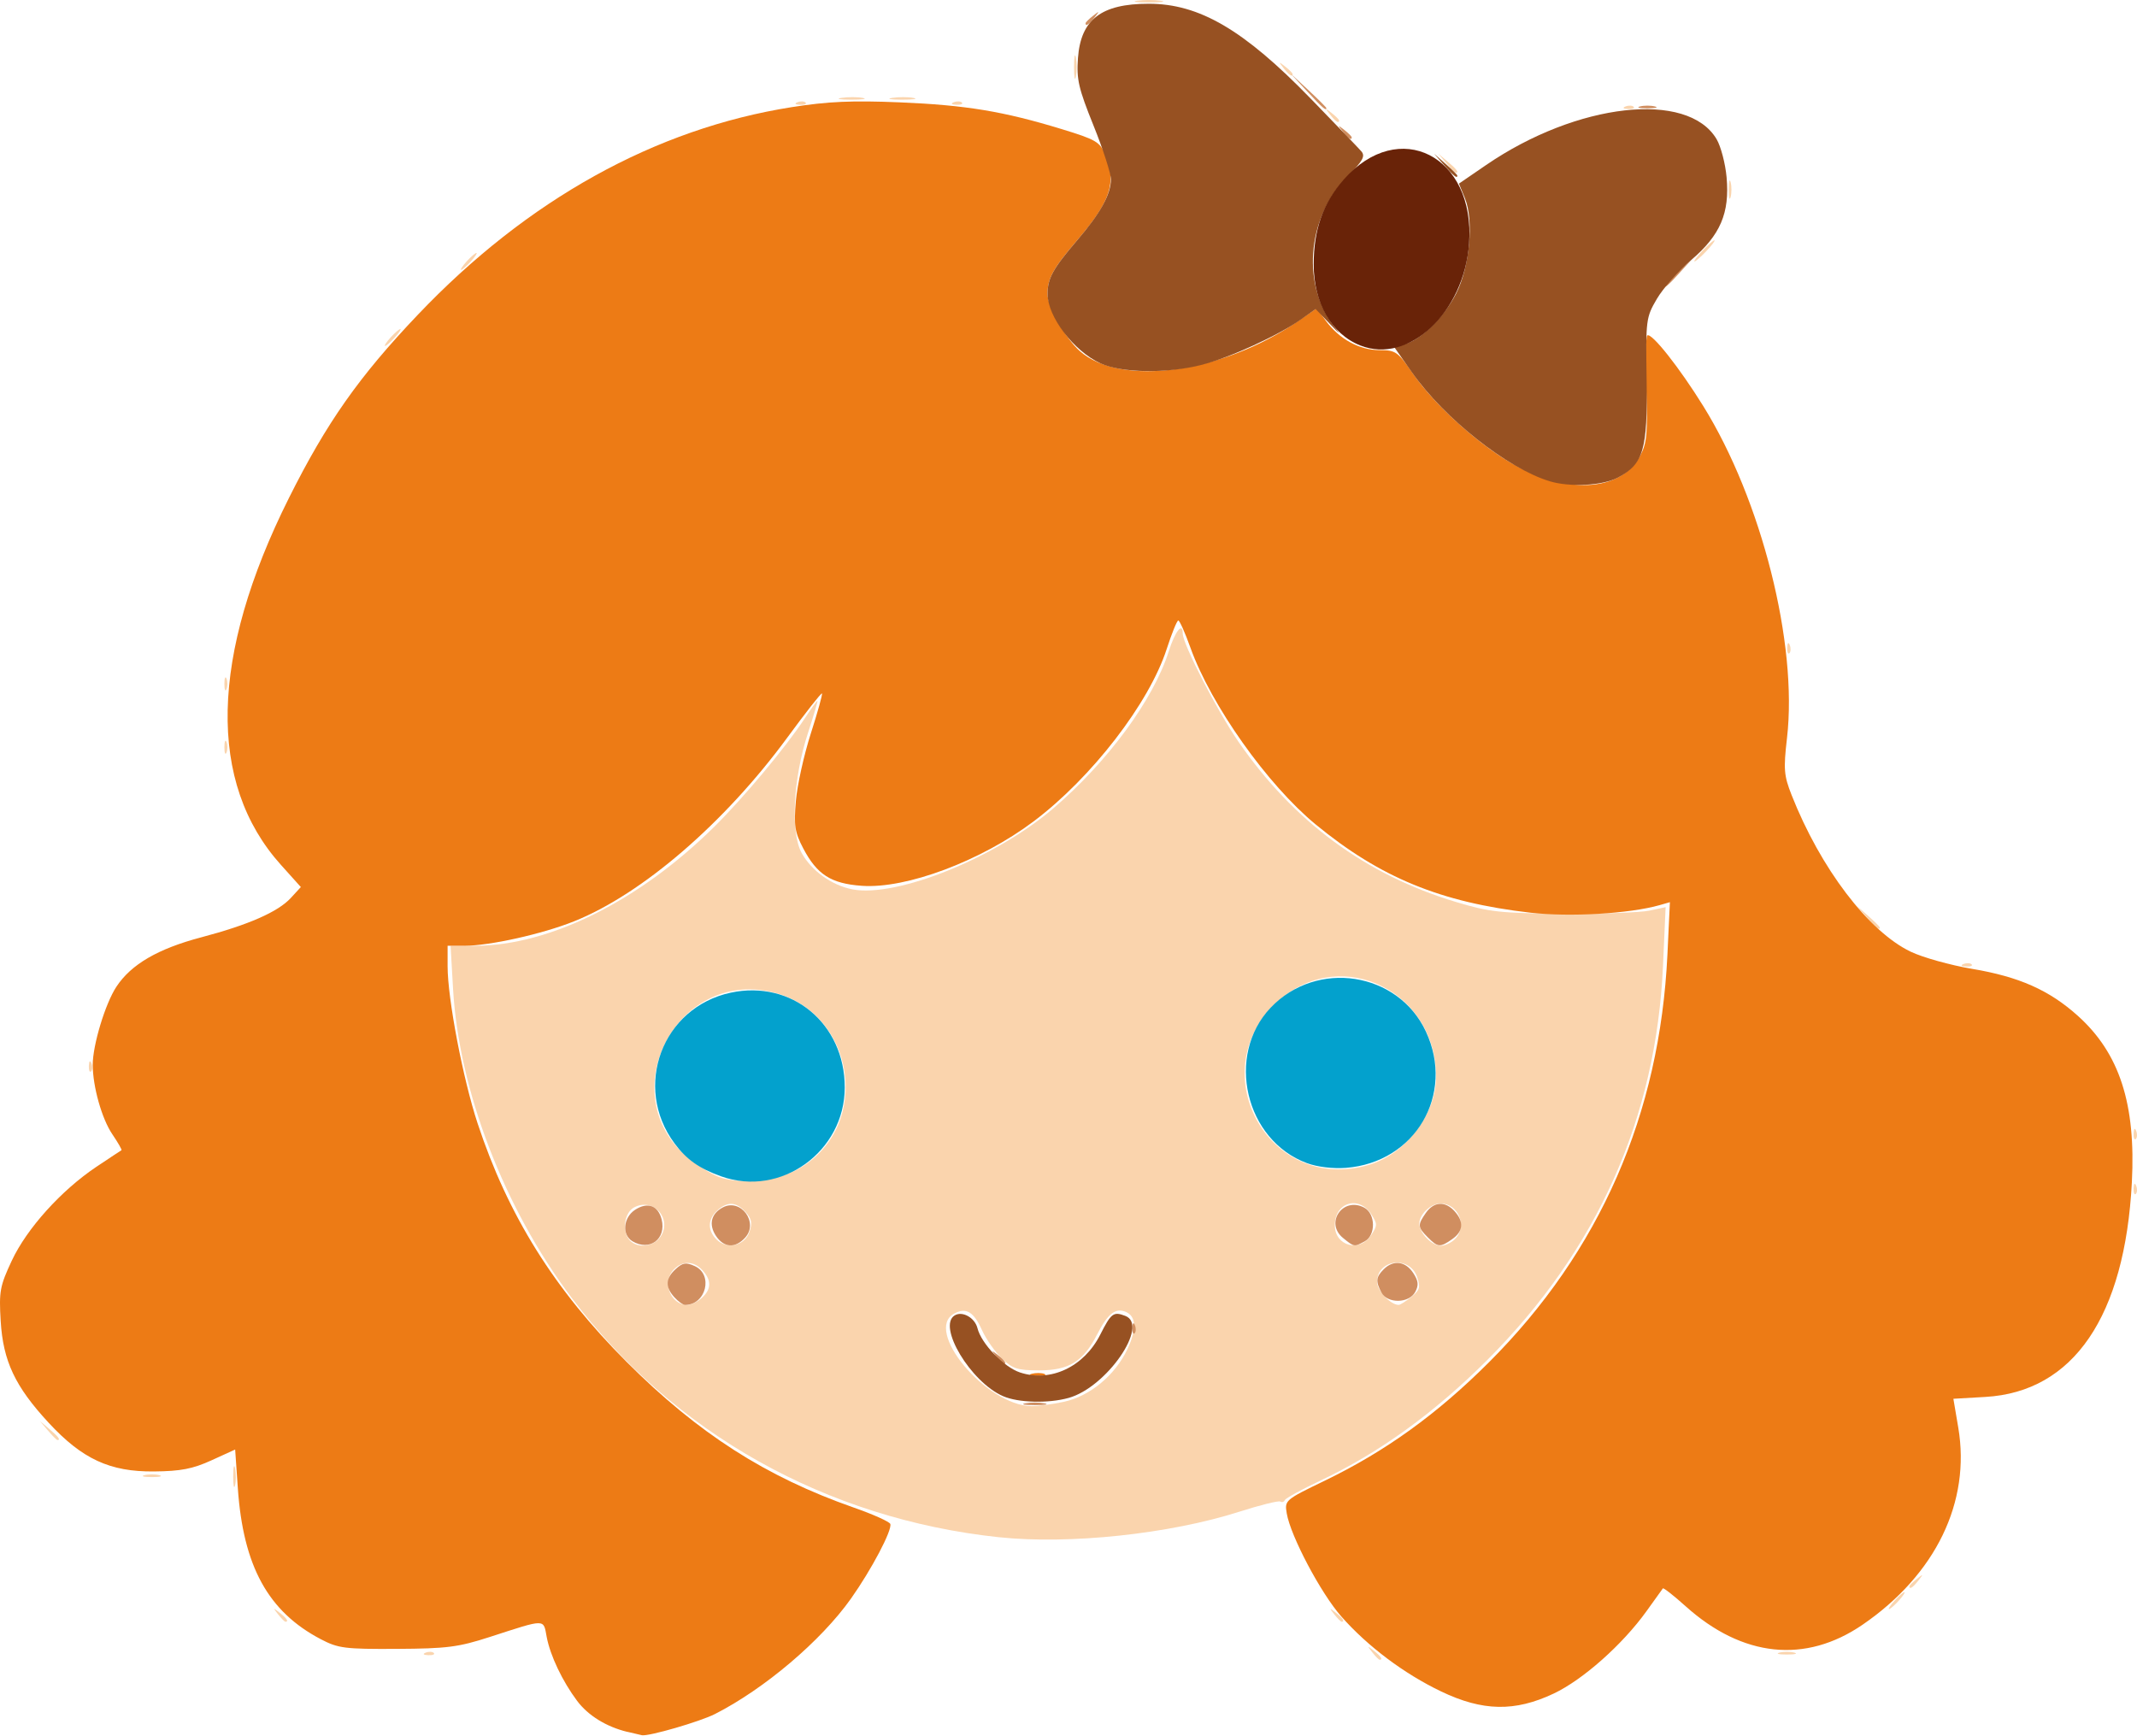
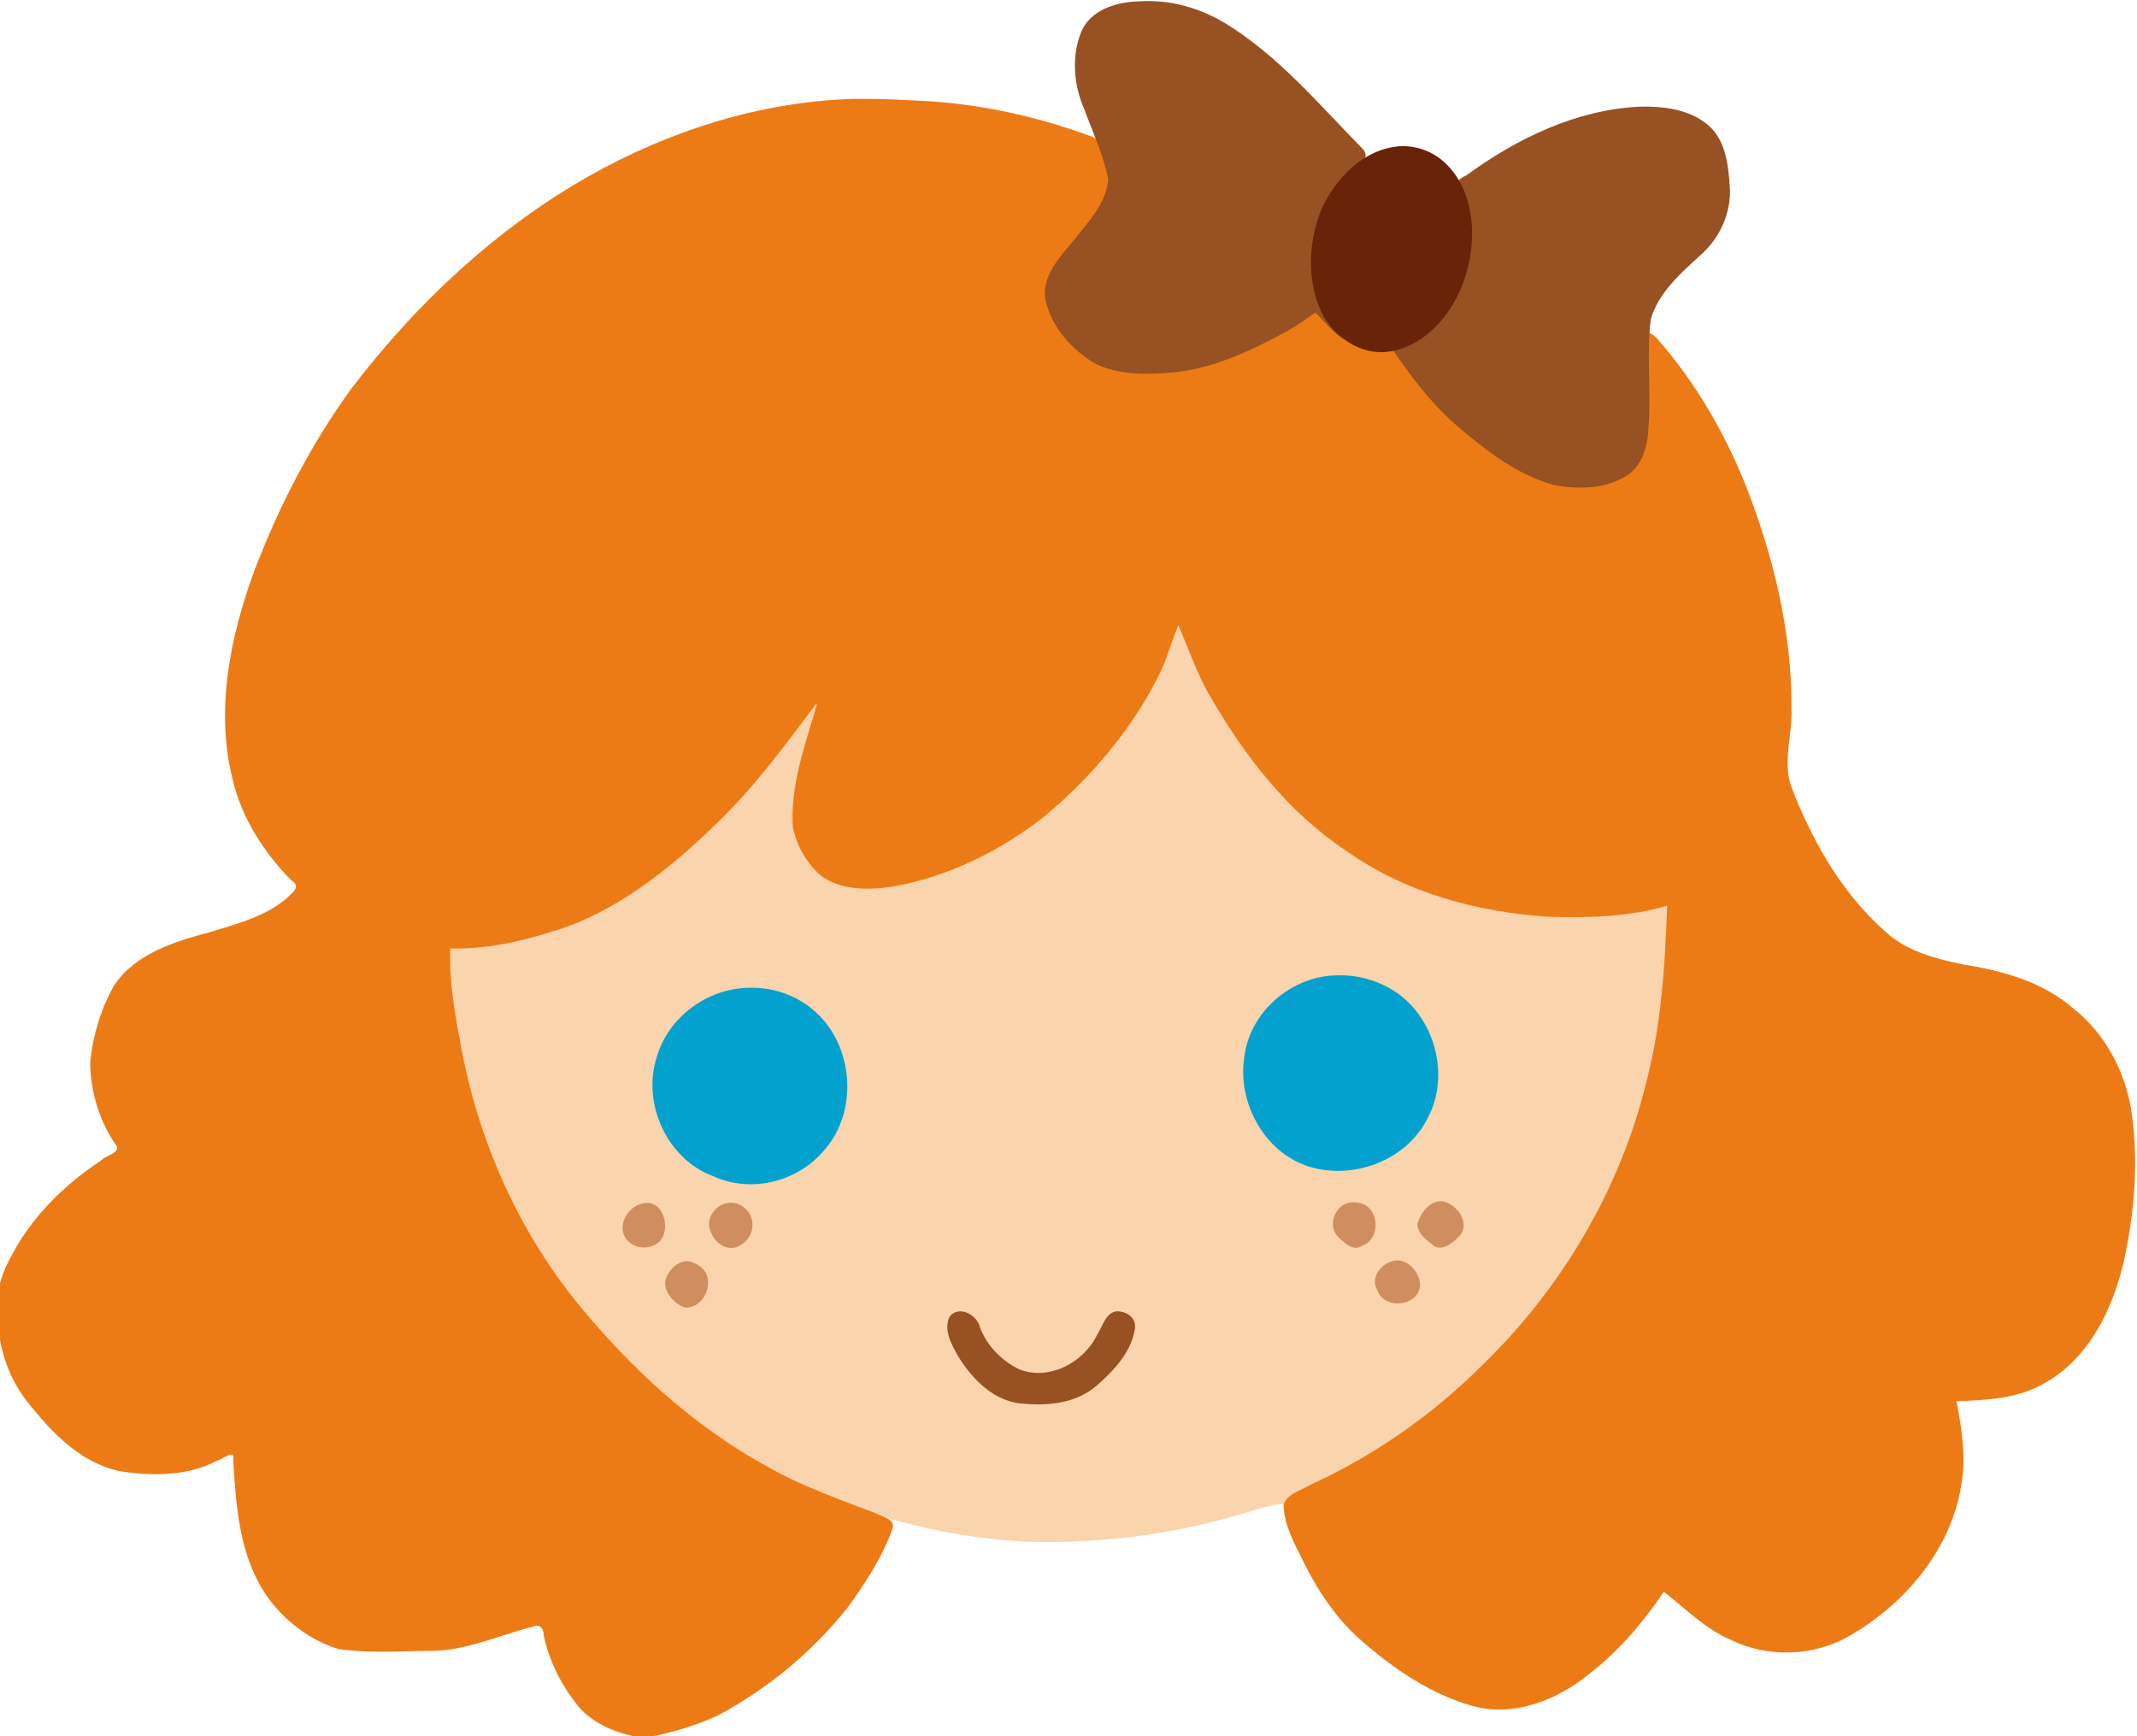
<svg xmlns="http://www.w3.org/2000/svg" version="1.1" id="svg2" width="161.866" height="131.452" viewBox="0 0 161.866 131.452">
  <defs id="defs6">
    <clipPath clipPathUnits="userSpaceOnUse" id="clipPath2748">
      <rect style="fill:none;stroke:#fd0000;stroke-width:6.294;stroke-linecap:round;stroke-opacity:1" id="rect2750" width="181.781" height="160.403" x="319.672" y="-1.653" />
    </clipPath>
    <clipPath clipPathUnits="userSpaceOnUse" id="clipPath2829">
      <rect style="fill:none;stroke:#fd0000;stroke-width:5.856;stroke-linecap:round;stroke-opacity:1" id="rect2831" width="172.345" height="169.41" x="166.898" y="149.706" />
    </clipPath>
    <clipPath clipPathUnits="userSpaceOnUse" id="clipPath4462">
      <rect style="fill:none;fill-opacity:1;stroke:#fd0000;stroke-width:6;stroke-linecap:round;stroke-opacity:1" id="rect4464" width="154.824" height="154.94" x="163.681" y="328.926" />
    </clipPath>
    <clipPath clipPathUnits="userSpaceOnUse" id="clipPath5140">
      <rect style="fill:none;stroke:#fd0000;stroke-width:6;stroke-linecap:round;stroke-opacity:1" id="rect5142" width="143.43" height="153.41" x="492.915" y="328.122" />
    </clipPath>
    <clipPath clipPathUnits="userSpaceOnUse" id="clipPath6275">
      <rect style="fill:none;fill-opacity:1;stroke:#fd0000;stroke-width:6;stroke-linecap:round;stroke-opacity:1" id="rect6277" width="135.509" height="155.534" x="337.291" y="492.977" />
    </clipPath>
  </defs>
-   <g id="g873" transform="translate(404.93,280.6856)">
-     <path style="fill:#fad4ad;stroke-width:0.32" d="m -300.986,-155.521 c -0.398,-0.508 -0.387,-0.519 0.121,-0.121 0.533,0.418 0.703,0.681 0.439,0.681 -0.066,0 -0.319,-0.252 -0.56,-0.56 z m -71.699,0.021 c 0.231,-0.092 0.507,-0.081 0.613,0.025 0.106,0.106 -0.083,0.182 -0.42,0.168 -0.373,-0.015 -0.449,-0.091 -0.193,-0.193 z m 102.54,-0.002 c 0.308,-0.081 0.812,-0.081 1.12,0 0.308,0.081 0.056,0.146 -0.56,0.146 -0.616,0 -0.868,-0.066 -0.56,-0.146 z m -113.721,-2.899 c -0.398,-0.508 -0.387,-0.519 0.121,-0.121 0.533,0.418 0.703,0.681 0.439,0.681 -0.066,0 -0.319,-0.252 -0.56,-0.56 z m 80,0 c -0.398,-0.508 -0.387,-0.519 0.121,-0.121 0.533,0.418 0.703,0.681 0.439,0.681 -0.066,0 -0.319,-0.252 -0.56,-0.56 z m 42.441,-1.04 c 0.319,-0.352 0.651,-0.64 0.739,-0.64 0.088,0 -0.101,0.288 -0.419,0.64 -0.319,0.352 -0.651,0.64 -0.739,0.64 -0.088,0 0.101,-0.288 0.419,-0.64 z m 1.12,-1.081 c 0,-0.067 0.252,-0.318 0.56,-0.56 0.507,-0.398 0.519,-0.387 0.121,0.121 -0.418,0.533 -0.681,0.703 -0.681,0.439 z m -68.96,-3.72 c -13.074,-1.389 -24.656,-7.883 -32.382,-18.155 -5.102,-6.784 -8.523,-15.698 -8.965,-23.364 l -0.189,-3.28 1.888,-0.005 c 5.619,-0.014 12.406,-3.397 18.083,-9.012 2.219,-2.195 5.41,-6.015 6.836,-8.184 0.492,-0.748 0.932,-1.36 0.978,-1.36 0.046,0 -0.281,1.116 -0.727,2.48 -1.11,3.398 -1.323,7.483 -0.47,9.04 0.744,1.358 2.294,2.467 3.864,2.766 3.333,0.633 10.799,-2.373 15.167,-6.107 4.154,-3.551 7.619,-8.261 8.783,-11.939 0.479,-1.513 1.055,-2.238 1.055,-1.327 0,0.785 2.619,5.868 4.216,8.182 4.19,6.072 9.629,10.079 16.489,12.148 2.524,0.761 3.361,0.852 8.095,0.883 2.904,0.019 5.842,-0.085 6.528,-0.229 l 1.248,-0.264 -0.198,4.424 c -0.518,11.547 -4.966,21.529 -13.318,29.885 -4.007,4.009 -8.212,7.045 -12.66,9.142 -1.408,0.664 -2.608,1.322 -2.667,1.463 -0.059,0.141 -0.214,0.191 -0.344,0.11 -0.13,-0.08 -1.522,0.265 -3.093,0.767 -5.301,1.694 -12.89,2.5 -18.216,1.935 z m 4.909,-10.258 c 1.978,-0.424 3.89,-2.008 4.825,-3.998 0.724,-1.541 0.664,-2.513 -0.174,-2.834 -0.755,-0.29 -1.33,0.178 -2.121,1.725 -1.05,2.056 -2.133,2.726 -4.402,2.726 -1.622,0 -2.003,-0.122 -2.818,-0.903 -0.519,-0.497 -1.194,-1.46 -1.501,-2.141 -0.631,-1.399 -1.204,-1.743 -2.101,-1.263 -2.352,1.259 2.405,6.965 5.847,7.015 0.475,0.007 1.575,-0.14 2.445,-0.326 z m -27.414,-7.871 c 0.726,-0.657 0.744,-1.325 0.056,-2.085 -0.65,-0.718 -1.499,-0.75 -2.167,-0.082 -0.939,0.939 -0.277,2.697 1.015,2.697 0.281,0 0.775,-0.238 1.097,-0.53 z m 53.743,-0.077 c 0.644,-0.521 0.704,-0.735 0.429,-1.52 -0.572,-1.636 -3.028,-1.322 -3.028,0.388 0,0.648 1.026,1.739 1.636,1.739 0.117,0 0.55,-0.273 0.962,-0.607 z m -56.892,-4.534 c 0.955,-1.364 -0.518,-3.027 -1.986,-2.241 -0.76,0.407 -0.934,1.88 -0.296,2.518 0.596,0.596 1.771,0.454 2.283,-0.277 z m 6.746,-0.37 c 0.241,-0.688 0.181,-1.006 -0.284,-1.52 -0.713,-0.788 -1.365,-0.825 -2.144,-0.12 -0.724,0.655 -0.749,1.501 -0.065,2.185 0.789,0.789 2.128,0.497 2.492,-0.545 z m 47.097,0.23 c 0.486,-0.741 0.486,-0.859 0,-1.6 -0.943,-1.44 -2.749,-0.883 -2.749,0.848 0,1.574 1.875,2.086 2.749,0.752 z m 6.348,0.297 c 0.971,-0.97 0.268,-2.697 -1.097,-2.697 -0.73,0 -1.6,0.826 -1.6,1.518 0,0.708 0.942,1.682 1.627,1.682 0.312,0 0.794,-0.226 1.07,-0.503 z m -49.635,-5.367 c 5.538,-3.246 4.212,-11.835 -2.059,-13.339 -7.283,-1.747 -12.151,7.708 -6.437,12.505 0.705,0.592 1.766,1.26 2.358,1.485 1.62,0.615 4.499,0.31 6.139,-0.651 z m 43.143,-0.262 c 2.77,-0.83 5.054,-3.819 5.068,-6.631 0.032,-6.447 -7.045,-9.981 -11.813,-5.9 -6.109,5.229 -0.939,14.834 6.745,12.531 z m -86.045,23.571 c 0,-0.704 0.069,-0.954 0.146,-0.556 0.077,0.398 0.074,0.974 -0.01,1.28 -0.08,0.306 -0.143,-0.02 -0.139,-0.724 z m -6.721,-0.061 c 0.308,-0.081 0.812,-0.081 1.12,0 0.308,0.081 0.056,0.146 -0.56,0.146 -0.616,0 -0.868,-0.066 -0.56,-0.146 z m -7.31,-3.379 -0.61,-0.72 0.72,0.61 c 0.677,0.573 0.866,0.83 0.61,0.83 -0.061,0 -0.385,-0.324 -0.72,-0.72 z m 157.976,-18.347 c 0.015,-0.373 0.091,-0.449 0.193,-0.193 0.092,0.231 0.081,0.507 -0.025,0.613 -0.106,0.106 -0.182,-0.083 -0.168,-0.42 z m 0,-4.16 c 0.015,-0.373 0.091,-0.449 0.193,-0.193 0.092,0.231 0.081,0.507 -0.025,0.613 -0.106,0.106 -0.182,-0.083 -0.168,-0.42 z m -154.88,-5.12 c 0.015,-0.373 0.091,-0.449 0.193,-0.193 0.092,0.231 0.081,0.507 -0.025,0.613 -0.106,0.106 -0.182,-0.083 -0.168,-0.42 z m 141.995,-7.712 c 0.231,-0.092 0.507,-0.081 0.613,0.025 0.106,0.106 -0.083,0.182 -0.42,0.168 -0.373,-0.015 -0.449,-0.091 -0.193,-0.193 z m -7.324,-3.541 -0.776,-0.88 0.88,0.776 c 0.484,0.427 0.88,0.823 0.88,0.88 0,0.251 -0.259,0.047 -0.984,-0.776 z m -124.405,-12.88 c 0,-0.44 0.073,-0.62 0.161,-0.4 0.089,0.22 0.089,0.58 0,0.8 -0.089,0.22 -0.161,0.04 -0.161,-0.4 z m 0,-4.8 c 0,-0.44 0.073,-0.62 0.161,-0.4 0.089,0.22 0.089,0.58 0,0.8 -0.089,0.22 -0.161,0.04 -0.161,-0.4 z m 118.375,-2.747 c 0.015,-0.373 0.091,-0.449 0.193,-0.193 0.092,0.231 0.081,0.507 -0.025,0.613 -0.106,0.106 -0.182,-0.083 -0.168,-0.42 z m -105.785,-23.493 c 0.319,-0.352 0.651,-0.64 0.739,-0.64 0.088,0 -0.101,0.288 -0.419,0.64 -0.319,0.352 -0.651,0.64 -0.739,0.64 -0.088,0 0.101,-0.288 0.419,-0.64 z m 5.76,-5.76 c 0.319,-0.352 0.651,-0.64 0.739,-0.64 0.088,0 -0.101,0.288 -0.419,0.64 -0.319,0.352 -0.651,0.64 -0.739,0.64 -0.088,0 0.101,-0.288 0.419,-0.64 z m 93.6,-0.8 c 0.413,-0.44 0.824,-0.8 0.911,-0.8 0.088,0 -0.178,0.36 -0.592,0.8 -0.413,0.44 -0.824,0.8 -0.912,0.8 -0.088,0 0.178,-0.36 0.592,-0.8 z m 1.994,-4.64 c 0,-0.616 0.066,-0.868 0.146,-0.56 0.081,0.308 0.081,0.812 0,1.12 -0.081,0.308 -0.146,0.056 -0.146,-0.56 z m -21.385,-2 -0.61,-0.72 0.72,0.61 c 0.677,0.573 0.866,0.83 0.61,0.83 -0.061,0 -0.385,-0.324 -0.72,-0.72 z m -8.81,-3.68 c -0.398,-0.508 -0.387,-0.519 0.121,-0.121 0.308,0.242 0.56,0.494 0.56,0.56 0,0.263 -0.263,0.094 -0.681,-0.439 z m 22.381,-0.619 c 0.231,-0.092 0.507,-0.081 0.613,0.025 0.106,0.106 -0.083,0.182 -0.42,0.168 -0.373,-0.015 -0.449,-0.091 -0.193,-0.193 z m -62.72,-0.32 c 0.231,-0.092 0.507,-0.081 0.613,0.025 0.106,0.106 -0.083,0.182 -0.42,0.168 -0.373,-0.015 -0.449,-0.091 -0.193,-0.193 z m 11.84,0 c 0.231,-0.092 0.507,-0.081 0.613,0.025 0.106,0.106 -0.083,0.182 -0.42,0.168 -0.373,-0.015 -0.449,-0.091 -0.193,-0.193 z m -8.496,-0.331 c 0.486,-0.074 1.206,-0.072 1.6,0.004 0.394,0.076 0,0.136 -0.884,0.134 -0.88,-0.002 -1.202,-0.065 -0.716,-0.138 z m 3.84,0 c 0.486,-0.074 1.206,-0.072 1.6,0.004 0.394,0.076 0,0.136 -0.884,0.134 -0.88,-0.002 -1.202,-0.065 -0.716,-0.138 z m 13.763,-2.33 c 0,-0.792 0.062,-1.116 0.139,-0.72 0.076,0.396 0.076,1.044 0,1.44 -0.076,0.396 -0.139,0.072 -0.139,-0.72 z m 15.872,0.08 c -0.398,-0.508 -0.387,-0.519 0.121,-0.121 0.308,0.242 0.56,0.494 0.56,0.56 0,0.263 -0.263,0.094 -0.681,-0.439 z m -11.079,-5.109 c 0.484,-0.073 1.276,-0.073 1.76,0 0.484,0.073 0.088,0.133 -0.88,0.133 -0.968,0 -1.364,-0.06 -0.88,-0.133 z" id="path849-6" />
-     <path style="fill:#d08e60;stroke-width:0.32" d="m -327.265,-174.387 c 0.396,-0.076 1.044,-0.076 1.44,0 0.396,0.076 0.072,0.139 -0.72,0.139 -0.792,0 -1.116,-0.062 -0.72,-0.139 z m -2.201,-3.534 c -0.398,-0.508 -0.387,-0.519 0.121,-0.121 0.533,0.418 0.703,0.681 0.439,0.681 -0.066,0 -0.319,-0.252 -0.56,-0.56 z m 10.306,-2.187 c 0.015,-0.373 0.091,-0.449 0.193,-0.193 0.092,0.231 0.081,0.507 -0.025,0.613 -0.106,0.106 -0.182,-0.083 -0.168,-0.42 z m -34.696,-2.319 c -0.703,-0.776 -0.668,-1.43 0.112,-2.136 0.53,-0.48 0.78,-0.517 1.44,-0.216 1.421,0.647 0.851,2.938 -0.731,2.938 -0.16,0 -0.53,-0.263 -0.821,-0.585 z m 53.562,-0.354 c -0.45,-0.841 -0.418,-1.169 0.172,-1.758 0.73,-0.73 1.648,-0.617 2.232,0.276 0.397,0.606 0.431,0.925 0.156,1.44 -0.468,0.875 -2.1,0.902 -2.56,0.043 z m -56.731,-3.88 c -0.81,-0.481 -0.703,-1.793 0.195,-2.381 0.947,-0.621 1.75,-0.332 2.015,0.725 0.371,1.48 -0.901,2.434 -2.21,1.656 z m 6.32,-0.416 c -0.562,-0.858 -0.365,-1.673 0.517,-2.145 1.359,-0.727 2.744,1.132 1.702,2.283 -0.752,0.831 -1.619,0.777 -2.219,-0.138 z m 47.507,0.169 c -1.413,-1.144 -0.01,-3.162 1.601,-2.3 0.866,0.464 0.887,2.098 0.033,2.555 -0.801,0.429 -0.787,0.431 -1.634,-0.255 z m 6.413,-0.054 c -0.77,-0.77 -0.783,-0.934 -0.142,-1.849 0.605,-0.864 1.46,-0.913 2.172,-0.126 0.726,0.802 0.664,1.524 -0.182,2.117 -0.915,0.641 -1.078,0.629 -1.849,-0.142 z m 17.92,-72.101 c 0,-0.055 0.468,-0.523 1.04,-1.04 l 1.04,-0.94 -0.94,1.04 c -0.876,0.969 -1.14,1.187 -1.14,0.94 z m -24.361,-11.66 c -0.398,-0.508 -0.387,-0.519 0.121,-0.121 0.308,0.242 0.56,0.494 0.56,0.56 0,0.263 -0.263,0.094 -0.681,-0.439 z m -2.694,-3.04 -1.265,-1.36 1.36,1.265 c 0.748,0.696 1.36,1.308 1.36,1.36 0,0.242 -0.279,-1.5e-4 -1.455,-1.265 z m 25.215,1.139 c 0.308,-0.081 0.812,-0.081 1.12,0 0.308,0.081 0.056,0.146 -0.56,0.146 -0.616,0 -0.868,-0.066 -0.56,-0.146 z m -42,-6.3 c 0,-0.067 0.252,-0.318 0.56,-0.56 0.507,-0.398 0.519,-0.387 0.121,0.121 -0.418,0.533 -0.681,0.703 -0.681,0.439 z" id="path843-3" />
-     <path style="fill:#ed7b15;stroke-width:0.32" d="m -357.425,-149.501 c -1.58,-0.385 -2.96,-1.237 -3.787,-2.34 -1.114,-1.486 -2.043,-3.437 -2.308,-4.845 -0.261,-1.392 -0.014,-1.391 -4.306,-0.003 -2.393,0.774 -3.239,0.883 -7.04,0.904 -3.943,0.022 -4.446,-0.042 -5.76,-0.73 -3.994,-2.091 -5.88,-5.524 -6.29,-11.448 l -0.202,-2.922 -1.794,0.818 c -1.422,0.648 -2.325,0.823 -4.354,0.842 -3.338,0.032 -5.432,-0.937 -7.985,-3.695 -2.538,-2.742 -3.445,-4.667 -3.627,-7.7 -0.135,-2.244 -0.061,-2.644 0.841,-4.572 1.141,-2.437 3.742,-5.324 6.405,-7.107 0.994,-0.665 1.849,-1.231 1.902,-1.258 0.053,-0.027 -0.26,-0.573 -0.695,-1.215 -0.792,-1.167 -1.481,-3.612 -1.481,-5.258 0,-1.498 0.95,-4.634 1.79,-5.909 1.119,-1.699 3.144,-2.878 6.434,-3.747 3.578,-0.945 5.81,-1.926 6.778,-2.978 l 0.762,-0.829 -1.51,-1.68 c -5.583,-6.21 -5.374,-15.836 0.606,-27.789 2.859,-5.714 5.307,-9.196 9.759,-13.876 8.296,-8.722 17.994,-14.105 28.341,-15.734 2.723,-0.429 4.57,-0.51 8.16,-0.361 5.017,0.208 7.851,0.677 12.283,2.03 2.576,0.787 2.884,0.966 3.28,1.914 0.888,2.125 0.429,3.531 -2.12,6.507 -1.833,2.139 -2.243,2.883 -2.243,4.076 0,0.953 1.362,3.357 2.443,4.311 3.1,2.739 10.798,1.682 16.543,-2.271 l 1.399,-0.963 0.711,0.962 c 1.016,1.375 2.536,2.201 4.051,2.202 1.226,0.001 1.383,0.112 2.537,1.787 1.706,2.478 5.282,5.65 7.949,7.051 4.058,2.132 7.864,1.777 9.27,-0.864 0.496,-0.933 0.562,-1.67 0.449,-5.024 -0.073,-2.162 -0.036,-3.991 0.083,-4.065 0.334,-0.207 2.422,2.433 4.235,5.355 4.415,7.116 7.165,18.014 6.342,25.139 -0.273,2.368 -0.235,2.84 0.347,4.32 2.183,5.543 5.824,10.337 9.017,11.868 0.916,0.439 3.011,1.025 4.656,1.302 3.567,0.6 5.846,1.613 8.012,3.56 3.155,2.837 4.399,6.674 4.089,12.612 -0.532,10.162 -4.426,15.868 -11.093,16.254 l -2.426,0.14 0.369,2.175 c 0.958,5.641 -1.706,11.137 -7.242,14.936 -4.333,2.974 -9.102,2.476 -13.415,-1.401 -0.897,-0.806 -1.67,-1.412 -1.718,-1.345 -0.048,0.067 -0.606,0.843 -1.239,1.725 -1.817,2.531 -4.816,5.193 -7.03,6.24 -2.942,1.392 -5.383,1.345 -8.529,-0.162 -2.814,-1.349 -5.559,-3.412 -7.56,-5.681 -1.55,-1.759 -3.839,-6.084 -4.13,-7.805 -0.168,-0.992 -0.133,-1.021 2.874,-2.475 4.614,-2.231 8.518,-5.047 12.459,-8.988 8.38,-8.38 12.928,-18.778 13.501,-30.864 l 0.188,-3.971 -0.771,0.221 c -2.272,0.651 -6.814,0.916 -9.812,0.572 -6.78,-0.779 -11.359,-2.661 -16.244,-6.679 -3.657,-3.008 -7.926,-9.029 -9.486,-13.381 -0.409,-1.14 -0.824,-2.072 -0.923,-2.072 -0.099,0 -0.494,0.972 -0.879,2.16 -1.33,4.109 -5.694,9.762 -10.086,13.063 -3.994,3.002 -9.644,5.119 -13.015,4.875 -2.325,-0.168 -3.39,-0.851 -4.43,-2.837 -0.642,-1.226 -0.718,-1.719 -0.557,-3.591 0.103,-1.193 0.612,-3.491 1.131,-5.106 0.519,-1.615 0.899,-2.981 0.845,-3.036 -0.055,-0.055 -1.228,1.438 -2.606,3.317 -4.765,6.495 -11.008,11.877 -16.175,13.945 -2.396,0.959 -6.381,1.849 -8.281,1.849 h -1.294 v 1.559 c 0,2.439 1.166,8.546 2.269,11.885 2.312,6.997 5.815,12.603 11.31,18.097 5.399,5.399 10.525,8.685 17.18,11.014 1.469,0.514 2.717,1.074 2.774,1.244 0.155,0.464 -1.427,3.463 -2.986,5.663 -2.265,3.195 -6.546,6.827 -10.296,8.734 -1.133,0.576 -5,1.699 -5.53,1.606 -0.088,-0.015 -0.592,-0.133 -1.12,-0.262 z m 30.646,-27.123 c 0.311,-0.081 0.743,-0.076 0.96,0.012 0.217,0.088 -0.038,0.154 -0.566,0.148 -0.528,-0.007 -0.705,-0.078 -0.394,-0.159 z" id="path839-6" />
-     <path style="fill:#03a1cd;stroke-width:0.32" d="m -350.302,-191.577 c -1.663,-0.594 -2.631,-1.277 -3.537,-2.498 -3.181,-4.284 -0.935,-10.304 4.26,-11.418 4.617,-0.99 8.635,2.347 8.635,7.174 0,4.866 -4.84,8.354 -9.357,6.742 z m 44.368,-1.001 c -4.682,-1.729 -6.186,-8.158 -2.754,-11.773 3.491,-3.678 9.65,-2.731 11.764,1.808 2.219,4.765 -0.807,9.917 -6.061,10.322 -0.979,0.075 -2.167,-0.068 -2.948,-0.357 z" id="path837-2" />
-     <path style="fill:#975122;stroke-width:0.32" d="m -328.956,-174.929 c -2.454,-1.069 -4.989,-5.296 -3.666,-6.114 0.583,-0.36 1.53,0.169 1.73,0.967 0.295,1.177 1.999,2.949 3.223,3.353 2.323,0.767 4.838,-0.42 6.078,-2.867 0.829,-1.636 0.999,-1.763 1.9,-1.417 1.833,0.703 -1.422,5.411 -4.294,6.211 -1.552,0.432 -3.813,0.371 -4.971,-0.133 z m 41.404,-69.303 c -3.193,-0.965 -7.974,-4.746 -10.432,-8.25 l -1.355,-1.932 0.791,-0.198 c 1.228,-0.308 3,-2.047 3.913,-3.84 1.03,-2.022 1.354,-5.537 0.666,-7.216 l -0.454,-1.108 2.063,-1.413 c 6.887,-4.716 15.268,-5.654 17.453,-1.954 0.322,0.545 0.663,1.843 0.757,2.885 0.245,2.707 -0.47,4.381 -2.681,6.269 -0.964,0.824 -2.135,2.149 -2.601,2.944 -0.823,1.404 -0.845,1.581 -0.776,6.105 0.081,5.327 -0.236,6.412 -2.174,7.432 -1.164,0.613 -3.623,0.744 -5.171,0.276 z m -34.033,-8.934 c -2.019,-0.932 -3.997,-3.531 -3.999,-5.256 0,-1.175 0.413,-1.925 2.241,-4.059 1.765,-2.059 2.558,-3.491 2.558,-4.618 0,-0.445 -0.592,-2.277 -1.315,-4.07 -1.139,-2.824 -1.297,-3.509 -1.18,-5.115 0.212,-2.928 1.761,-4.118 5.361,-4.118 3.831,0 7.205,1.975 12.257,7.176 1.894,1.949 3.622,3.747 3.84,3.996 0.326,0.371 0.134,0.72 -1.076,1.95 -3.104,3.158 -3.469,8.352 -0.811,11.537 0.376,0.45 0.177,0.29 -0.442,-0.357 l -1.126,-1.176 -1.114,0.789 c -1.704,1.207 -5.377,2.889 -7.502,3.435 -2.64,0.678 -6.086,0.627 -7.693,-0.115 z m 26.056,-14.995 -0.776,-0.88 0.88,0.776 c 0.484,0.427 0.88,0.823 0.88,0.88 0,0.251 -0.259,0.047 -0.984,-0.776 z" id="path833-1" />
-     <path style="fill:#692308;stroke-width:0.32" d="m -301.905,-254.521 c -2.176,-0.868 -3.52,-3.209 -3.52,-6.131 0,-2.649 0.708,-4.653 2.27,-6.428 4.185,-4.755 9.979,-1.805 9.501,4.837 -0.378,5.245 -4.586,9.183 -8.25,7.722 z" id="path831-2" />
-   </g>
+   <path id="path849-6" style="fill:#fad4ad;stroke-width:0.32" d="m 89.367,47.408 c -0.747,0.499 -0.852,1.547 -1.191,2.322 -1.522,3.955 -4.245,7.294 -7.266,10.213 -3.44,3.295 -7.781,5.601 -12.357,6.871 -1.93,0.507 -4.145,0.786 -5.854,-0.427 -1.299,-0.806 -2.231,-2.139 -2.258,-3.705 -0.261,-3.1 0.574,-6.092 1.54,-9.01 0.119,-0.256 0.292,-1.37 -0.093,-0.853 -1.105,1.331 -1.955,2.857 -3.087,4.176 -3.493,4.432 -7.525,8.565 -12.494,11.332 -3.493,1.987 -7.435,3.309 -11.495,3.115 -0.715,-0.136 -1.093,0.044 -0.847,0.812 0.122,3.339 0.449,6.682 1.343,9.911 2.441,9.252 7.7,17.784 15.089,23.898 7.695,6.441 17.538,10.249 27.557,10.732 5.854,0.148 11.738,-0.671 17.306,-2.491 0.659,-0.189 1.348,-0.384 2.014,-0.364 1.241,-1.022 2.854,-1.53 4.257,-2.321 6.181,-3.273 11.486,-8.064 15.741,-13.587 4.986,-6.489 8.025,-14.413 8.731,-22.561 0.203,-2.329 0.248,-4.669 0.37,-7.003 -2.525,0.658 -5.16,0.484 -7.744,0.54 -2.877,-0.012 -5.828,0.047 -8.569,-0.967 -5.998,-1.803 -11.345,-5.59 -15.091,-10.602 -2.042,-2.696 -3.631,-5.679 -4.984,-8.767 -0.301,-0.354 0.007,-1.292 -0.618,-1.265 z m 11.973,26.752 c 3.163,-0.13 6.145,2.194 6.943,5.23 0.547,1.808 0.335,3.961 -0.771,5.576 -1.268,2.106 -3.662,3.469 -6.099,3.416 -3.26,0.076 -6.209,-2.519 -6.792,-5.683 -0.657,-2.859 0.838,-5.91 3.252,-7.427 1.026,-0.678 2.236,-1.075 3.467,-1.112 z m -44.795,0.984 c 2.919,-0.118 5.81,1.725 6.802,4.495 1.193,2.912 0.257,6.602 -2.402,8.378 -1.757,1.175 -4.078,1.506 -6.152,1.039 -2.4,-0.915 -4.549,-2.965 -4.944,-5.592 -0.668,-4.021 2.54,-8.244 6.696,-8.32 z m 46.201,16.223 c 0.648,0.18 1.207,0.841 1.256,1.502 -0.248,0.905 -1.379,1.686 -2.221,0.998 -0.96,-0.74 -0.39,-2.784 0.965,-2.5 z m 6.58,0.016 c 1.265,0.163 1.534,2.117 0.355,2.603 -0.865,0.552 -1.867,-0.462 -1.976,-1.306 0.072,-0.725 0.891,-1.414 1.621,-1.297 z m -53.818,0.021 c 0.833,0.225 1.53,1.22 0.986,2.035 -0.484,1.011 -2.069,0.836 -2.432,-0.189 -0.404,-0.865 0.596,-1.905 1.445,-1.846 z m -6.453,0.082 c 1.152,0.187 1.432,1.892 0.416,2.449 -0.716,0.502 -1.931,0.109 -1.921,-0.863 -0.133,-0.901 0.512,-1.802 1.505,-1.586 z m 57.031,4.381 c 0.796,0.12 1.467,1.174 1.045,1.891 -0.405,0.327 -0.836,0.881 -1.383,0.846 -0.796,-0.375 -1.671,-1.424 -0.982,-2.277 0.301,-0.394 0.844,-0.542 1.32,-0.46 z m -53.961,0 c 0.9,0.067 1.845,1.278 1.121,2.07 -0.482,0.646 -1.556,1.035 -2.108,0.245 -0.74,-0.841 -0.158,-2.312 0.987,-2.315 z m 32.803,3.613 c 0.928,0.104 0.877,1.256 0.579,1.901 -0.884,2.601 -3.304,4.581 -6.049,4.799 -1.388,0.332 -2.75,0.006 -3.915,-0.774 -1.586,-1.074 -3.12,-2.526 -3.645,-4.424 -0.357,-0.872 0.737,-1.881 1.528,-1.32 0.776,0.783 1,1.951 1.769,2.756 0.662,0.931 1.694,1.668 2.887,1.575 1.569,0.106 3.376,-0.138 4.372,-1.501 0.824,-0.911 1.034,-2.362 2.156,-2.983 0.101,-0.038 0.213,-0.043 0.319,-0.029 z" />
+   <path id="path843-3" style="fill:#d08e60;stroke-width:0.32" d="m 108.883,91.012 c -0.8,0.19 -1.337,0.997 -1.537,1.746 0.062,0.752 0.797,1.259 1.354,1.677 0.728,0.304 1.433,-0.396 1.906,-0.871 0.741,-0.96 -0.234,-2.3 -1.245,-2.546 -0.158,-0.029 -0.32,-0.034 -0.479,-0.006 z m -6.449,0.062 c -1.255,0.032 -1.98,1.726 -1.072,2.625 0.474,0.454 1.147,1.142 1.832,0.65 1.471,-0.508 1.274,-3.054 -0.31,-3.24 -0.145,-0.043 -0.301,-0.032 -0.45,-0.035 z m -47.225,0.037 c -1.046,0.1 -1.877,1.296 -1.336,2.275 0.316,0.876 1.424,1.522 2.256,0.896 0.978,-0.53 1.18,-1.972 0.336,-2.717 C 56.136,91.243 55.672,91.056 55.209,91.111 Z M 48.932,91.125 c -1.295,0.059 -2.333,1.725 -1.445,2.805 0.767,0.895 2.499,0.721 2.814,-0.51 0.276,-0.923 -0.206,-2.389 -1.369,-2.295 z m 56.885,4.344 c -1.025,0.04 -2.11,1.225 -1.504,2.234 0.471,1.5 3.037,1.314 3.246,-0.261 0.065,-0.907 -0.79,-1.988 -1.742,-1.974 z m -53.805,0.049 c -0.804,0.067 -1.521,0.836 -1.637,1.623 0.008,0.857 0.732,1.644 1.512,1.904 1.542,0.08 2.389,-2.172 1.161,-3.109 -0.296,-0.222 -0.666,-0.383 -1.036,-0.418 z" />
+   <path id="path839-6" style="fill:#ed7b15;stroke-width:0.32" d="M 64.703,7.49 C 57.644,7.683 50.723,9.891 44.597,13.346 37.532,17.353 31.497,23.03 26.588,29.469 23.54,33.676 21.143,38.337 19.283,43.18 c -1.856,5.054 -3.012,10.66 -1.632,15.98 0.704,2.878 2.355,5.431 4.416,7.527 0.731,0.426 0.165,0.855 -0.257,1.27 -1.643,1.467 -3.864,2.022 -5.921,2.656 -2.67,0.708 -5.625,1.613 -7.244,4.031 -1.007,1.769 -1.608,3.784 -1.812,5.807 0.009,2.271 0.714,4.55 2.031,6.404 0.14,0.498 -0.905,0.695 -1.233,1.074 -2.885,1.893 -5.424,4.456 -6.959,7.57 -0.677,1.259 -1.011,2.684 -0.842,4.113 0.016,2.436 0.819,4.855 2.378,6.74 1.852,2.324 4.149,4.681 7.227,5.144 2.321,0.313 4.818,0.286 6.94,-0.821 0.468,-0.086 1.443,-1.025 1.293,-0.074 0.206,3.633 0.491,7.535 2.735,10.563 1.302,1.726 3.144,3.105 5.218,3.74 2.287,0.35 4.618,0.162 6.922,0.149 2.756,0.02 5.273,-1.204 7.889,-1.856 0.509,-0.232 0.757,0.249 0.753,0.688 0.429,2.052 1.443,3.984 2.799,5.574 1.253,1.308 3.047,1.945 4.802,2.192 1.935,-0.344 3.853,-0.905 5.639,-1.729 3.789,-2.048 7.194,-4.863 9.859,-8.252 1.306,-1.841 2.578,-3.766 3.332,-5.906 0.197,-0.716 -0.776,-0.849 -1.234,-1.112 -2.733,-1.055 -5.538,-2.025 -8.086,-3.459 -5.719,-3.093 -10.583,-7.591 -14.665,-12.613 -4.493,-5.596 -7.444,-12.357 -8.723,-19.389 -0.463,-2.421 -0.898,-4.872 -0.804,-7.347 3.059,0.083 6.074,-0.701 8.948,-1.679 4.283,-1.626 7.921,-4.576 11.175,-7.737 2.771,-2.659 5.071,-5.742 7.361,-8.809 0.545,-0.819 0.125,0.24 0.019,0.658 -0.827,2.703 -1.726,5.492 -1.555,8.353 0.262,1.382 1.012,2.705 2.062,3.644 1.569,1.213 3.731,1.157 5.597,0.872 4.216,-0.779 8.187,-2.743 11.527,-5.412 3.566,-3.005 6.645,-6.675 8.684,-10.887 0.538,-1.122 0.821,-2.343 1.336,-3.475 0.803,1.835 1.426,3.757 2.469,5.48 2.599,4.509 5.919,8.737 10.301,11.633 4.448,3.145 9.874,4.608 15.258,4.958 3.008,0.09 6.083,0.013 8.99,-0.833 -0.156,4.424 -0.421,8.876 -1.53,13.18 -1.959,8.184 -6.411,15.745 -12.446,21.596 -3.768,3.768 -8.194,6.868 -13.042,9.083 -0.698,0.442 -1.789,0.657 -2.035,1.553 0.058,1.691 1,3.202 1.711,4.691 1.134,2.178 2.557,4.228 4.464,5.8 2.383,2.054 5.096,3.859 8.153,4.712 3.126,0.859 6.403,-0.447 8.819,-2.426 2.238,-1.722 4.083,-3.892 5.654,-6.228 1.637,1.272 3.115,2.803 5.053,3.635 2.803,1.386 6.248,1.279 8.965,-0.265 4.273,-2.443 7.81,-6.631 8.539,-11.604 0.342,-2.07 -9.3e-4,-4.157 -0.387,-6.193 2.283,-0.089 4.678,-0.19 6.698,-1.39 3.362,-1.882 5.139,-5.609 5.979,-9.223 0.797,-3.622 1.108,-7.396 0.613,-11.083 -0.418,-3.157 -1.998,-6.168 -4.531,-8.133 -2.315,-1.975 -5.325,-2.8 -8.271,-3.258 -2.111,-0.444 -4.358,-1.021 -5.973,-2.577 -3.249,-2.906 -5.454,-6.811 -7.01,-10.842 -0.708,-1.924 0.074,-3.955 -0.003,-5.932 0.036,-5.897 -1.397,-11.73 -3.565,-17.184 -1.591,-3.905 -3.756,-7.604 -6.536,-10.784 -0.223,-0.293 -0.904,-0.883 -1.054,-0.249 -0.273,2.648 0.222,5.324 -0.124,7.965 -0.375,1.972 -2.419,3.149 -4.324,3.089 -3.111,-0.003 -5.903,-1.645 -8.227,-3.534 -2.074,-1.66 -3.921,-3.605 -5.395,-5.818 -0.444,-0.705 -1.28,-0.948 -2.073,-0.871 -1.875,-0.041 -3.38,-1.335 -4.332,-2.846 -0.323,-0.798 -0.949,0.22 -1.436,0.401 -3.562,2.503 -7.872,4.134 -12.275,4.033 -2.024,-0.06 -4.246,-0.728 -5.364,-2.549 -0.642,-1 -1.401,-2.039 -1.436,-3.283 0.121,-1.692 1.548,-2.86 2.51,-4.125 1.196,-1.465 2.627,-3.234 2.17,-5.261 C 84.023,11.684 83.563,10.561 82.471,10.263 78.198,8.704 73.694,7.763 69.142,7.605 67.664,7.524 66.184,7.476 64.703,7.49 Z" />
+   <path id="path837-2" style="fill:#03a1cd;stroke-width:0.32" d="m 100.93,73.895 c -3.289,0.198 -6.285,2.855 -6.677,6.161 -0.566,3.545 1.633,7.477 5.197,8.397 3.269,0.854 7.085,-0.62 8.647,-3.68 1.934,-3.494 0.396,-8.406 -3.229,-10.115 -1.211,-0.607 -2.589,-0.864 -3.938,-0.762 z m -44.303,0.932 c -3.081,0.08 -5.996,2.225 -6.865,5.202 -1.178,3.525 0.766,7.805 4.295,9.077 2.765,1.27 6.237,0.454 8.229,-1.822 2.83,-2.985 2.415,-8.266 -0.763,-10.839 -1.353,-1.137 -3.135,-1.7 -4.895,-1.617 z" />
+   <path id="path833-1" style="fill:#975122;stroke-width:0.32" d="m 86.355,0.1 c -1.724,0.034 -3.751,0.595 -4.469,2.342 -0.748,1.878 -0.551,4.02 0.249,5.849 0.642,1.752 1.464,3.466 1.808,5.309 -0.15,1.805 -1.505,3.2 -2.574,4.555 -1.063,1.297 -2.507,2.741 -2.179,4.576 0.463,2.052 1.988,3.773 3.773,4.818 1.913,0.932 4.141,0.824 6.207,0.631 3.029,-0.373 5.836,-1.736 8.483,-3.187 0.694,-0.385 1.326,-0.866 1.975,-1.319 0.719,0.677 1.289,1.54 2.178,2.012 -0.281,-0.976 -1.157,-1.595 -1.471,-2.547 -1.506,-3.387 -0.464,-7.561 2.253,-10.02 0.399,-0.465 1.217,-1.164 0.664,-1.803 C 99.941,7.949 96.853,4.229 92.777,1.746 90.842,0.591 88.618,-0.044 86.355,0.1 Z M 124.24,8.078 c -4.828,0.216 -9.338,2.406 -13.186,5.214 -0.668,0.293 -0.954,0.701 -0.467,1.34 0.875,1.986 0.562,4.262 0.018,6.276 -0.636,1.99 -2.025,3.793 -3.834,4.807 -0.477,0.223 -1.007,0.289 -1.51,0.434 1.508,2.266 3.157,4.462 5.243,6.233 2.141,1.827 4.476,3.614 7.23,4.368 1.744,0.307 3.695,0.314 5.269,-0.597 1.398,-0.718 1.809,-2.367 1.864,-3.815 0.216,-2.715 -0.166,-5.456 0.171,-8.16 0.595,-2.046 2.298,-3.506 3.814,-4.897 1.455,-1.299 2.313,-3.231 2.166,-5.19 -0.111,-1.657 -0.333,-3.578 -1.724,-4.687 -1.402,-1.133 -3.312,-1.366 -5.056,-1.325 z M 84.674,99.324 c -0.91,0.025 -1.149,1.142 -1.562,1.767 -1.015,2.111 -3.612,3.516 -5.892,2.642 -1.327,-0.636 -2.482,-1.792 -2.991,-3.184 -0.196,-0.948 -1.612,-1.716 -2.299,-0.814 -0.512,1.023 0.186,2.169 0.681,3.063 1.099,1.752 2.783,3.45 4.978,3.531 1.945,0.181 4.075,-0.083 5.572,-1.455 1.27,-1.114 2.546,-2.507 2.805,-4.238 0.107,-0.797 -0.573,-1.262 -1.293,-1.311 z" />
+   <path id="path831-2" style="fill:#692308;stroke-width:0.32" d="m 105.924,11.084 c -2.701,0.25 -4.803,2.465 -5.858,4.832 -0.915,2.29 -1.071,4.969 -0.164,7.285 0.825,2.205 3.209,3.896 5.604,3.385 2.884,-0.624 4.852,-3.31 5.602,-6.029 0.752,-2.74 0.544,-6.089 -1.599,-8.17 -0.944,-0.914 -2.271,-1.407 -3.585,-1.304 z" />
</svg>
